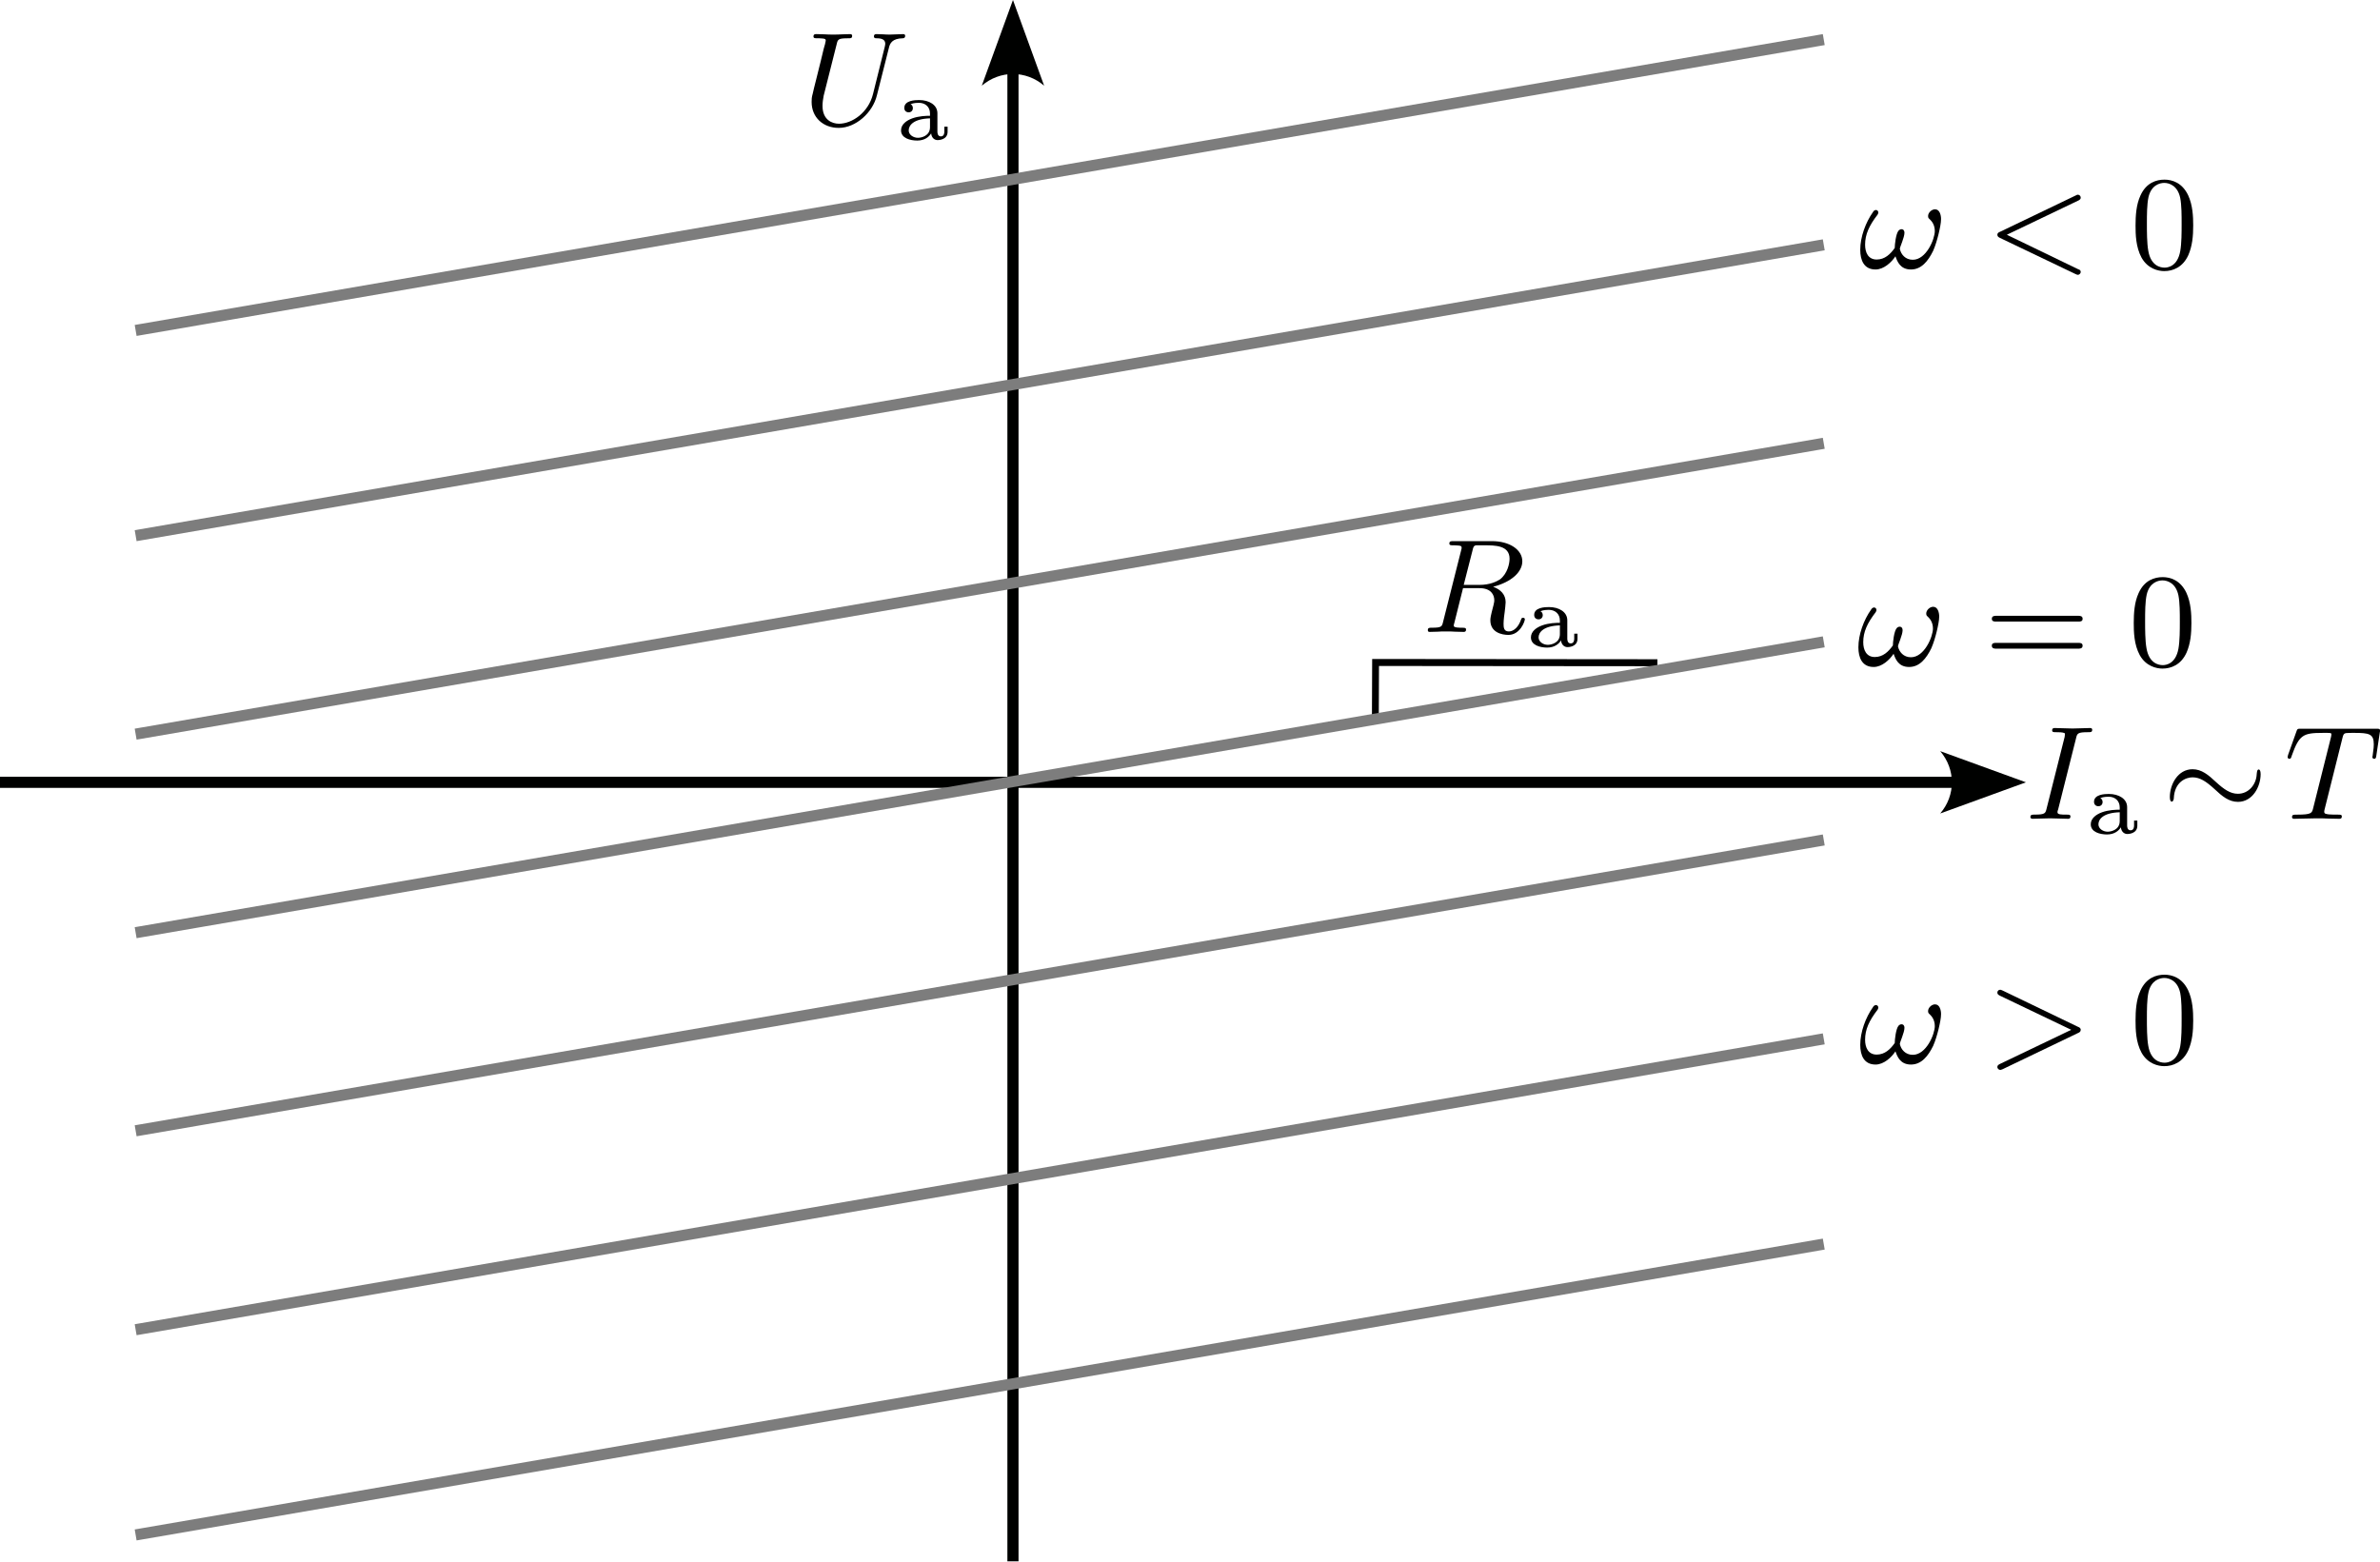
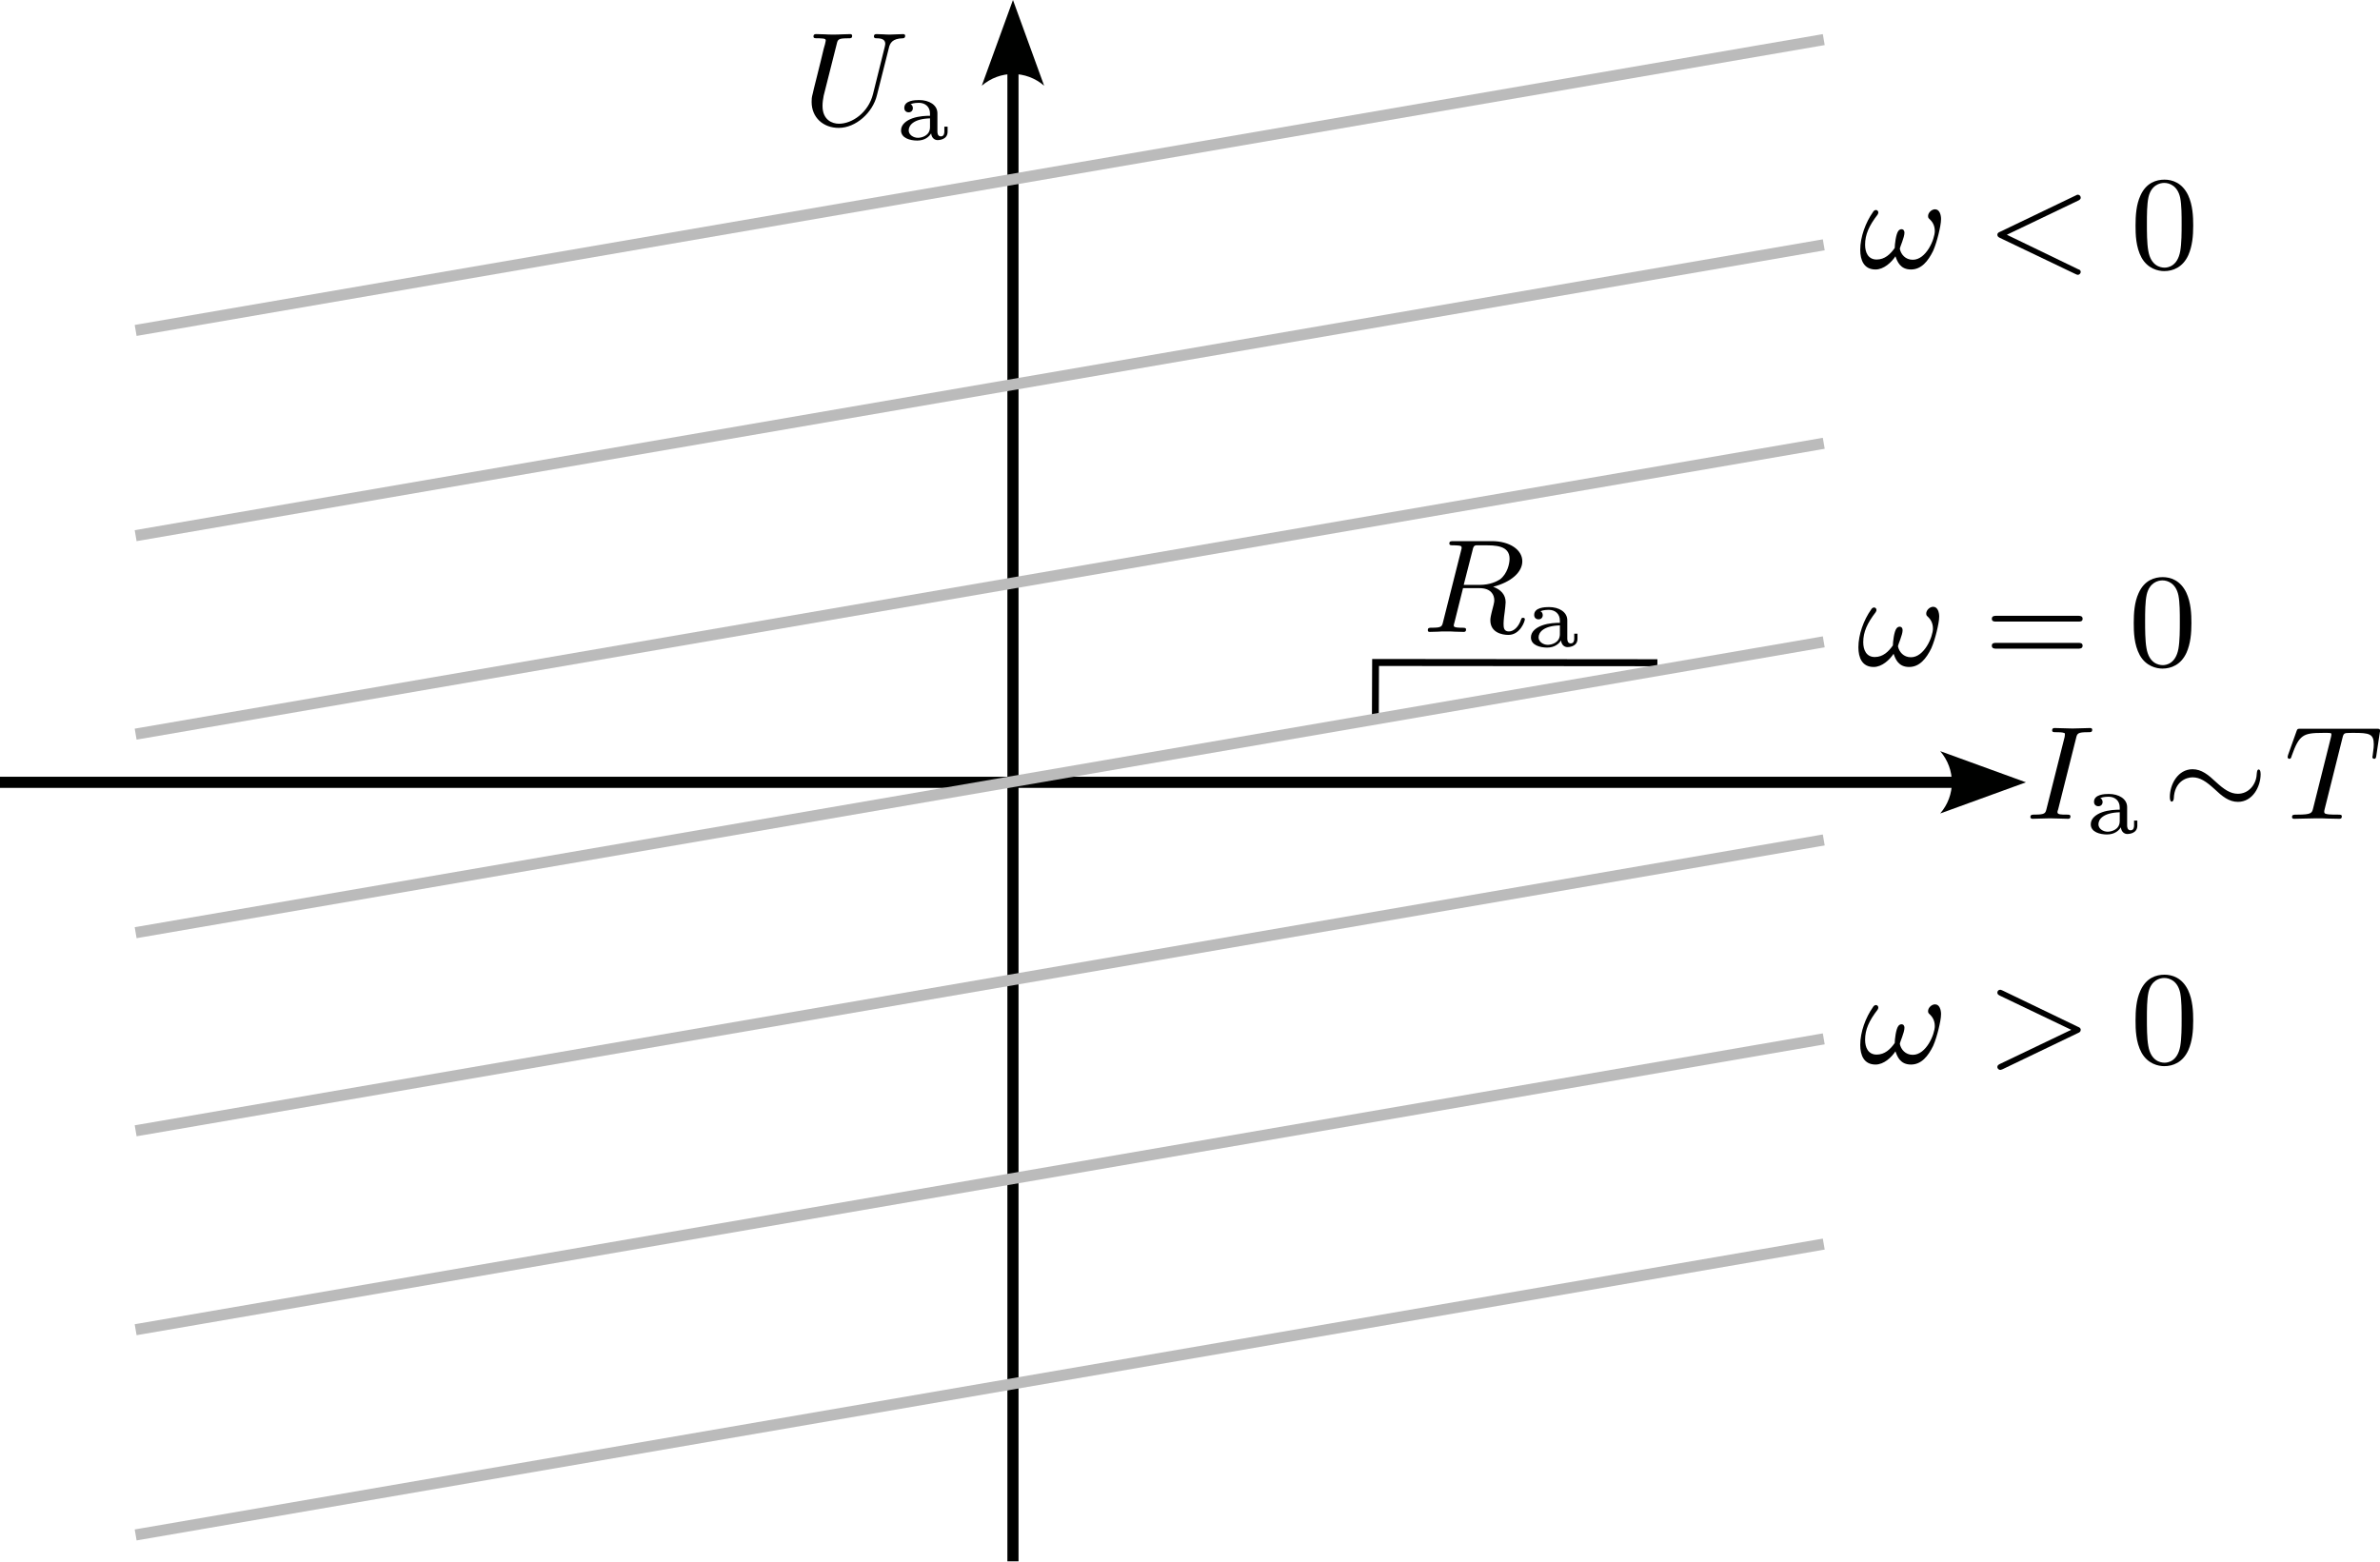
<svg xmlns="http://www.w3.org/2000/svg" width="56.651mm" height="37.17mm" viewBox="0 0 56.651 37.17" version="1.1" id="svg1" xml:space="preserve">
  <defs id="defs1">
    <marker style="overflow:visible" id="ConcaveTriangle" refX="0" refY="0" orient="auto-start-reverse" markerWidth="1" markerHeight="1" viewBox="0 0 1 1" preserveAspectRatio="xMidYMid">
      <path transform="scale(0.7)" d="M -2,-4 9,0 -2,4 c 2,-2.33 2,-5.66 0,-8 z" style="fill:context-stroke;fill-rule:evenodd;stroke:none" id="path7" />
    </marker>
    <marker style="overflow:visible" id="ConcaveTriangle-4" refX="0" refY="0" orient="auto-start-reverse" markerWidth="1" markerHeight="1" viewBox="0 0 1 1" preserveAspectRatio="xMidYMid">
      <path transform="scale(0.7)" d="M -2,-4 9,0 -2,4 c 2,-2.33 2,-5.66 0,-8 z" style="fill:context-stroke;fill-rule:evenodd;stroke:none" id="path7-4" />
    </marker>
  </defs>
  <g id="layer1" transform="translate(-23.67259,-23.73488)">
    <path style="fill:none;fill-rule:evenodd;stroke:#000000;stroke-width:0.14;stroke-linecap:square;stroke-miterlimit:3.9;stroke-dasharray:none;stroke-opacity:1" d="m 57.351,40.692 c 0,0 0.004,-0.985 0.004,-0.985 0,0 5.687,0.005 5.687,0.005" id="path35" transform="matrix(1.165216,0,0,1.187497,-10.41552,-7.645714)" />
    <path style="fill:#000000;fill-rule:evenodd;stroke:#000100;stroke-width:0.265;stroke-linecap:square;stroke-miterlimit:3.9;stroke-dasharray:none;marker-end:url(#ConcaveTriangle)" d="M 23.805,42.359 H 70.226" id="path1" />
    <path style="fill:#000000;fill-rule:evenodd;stroke:#000100;stroke-width:0.265;stroke-linecap:square;stroke-miterlimit:3.9;stroke-dasharray:none;marker-end:url(#ConcaveTriangle-4)" d="M 47.784,60.772 V 25.404" id="path1-3" />
    <g transform="translate(42.99167,24.54702)" id="g1">
      <g fill="#000000" fill-opacity="1" id="g3" transform="matrix(0.352778,0,0,0.352778,-0.923572,-0.703439)">
        <g id="use2" transform="translate(1.993,8.119)">
          <path d="m 5.828,-5.156 c 0.078,-0.375 0.25,-0.672 0.953,-0.688 0.047,0 0.156,-0.016 0.156,-0.172 0,-0.062 -0.047,-0.109 -0.125,-0.109 -0.188,0 -0.703,0.031 -0.891,0.031 -0.234,0 -0.25,0 -0.453,-0.016 C 5.312,-6.109 5.125,-6.125 5,-6.125 c -0.047,0 -0.172,0 -0.172,0.156 0,0.125 0.109,0.125 0.172,0.125 0.344,0 0.594,0.078 0.594,0.375 0,0.047 -0.031,0.172 -0.031,0.188 l -0.797,3.203 c -0.312,1.25 -1.406,2 -2.297,2 -0.453,0 -1.109,-0.25 -1.109,-1.203 0,-0.219 0.031,-0.453 0.078,-0.688 l 0.875,-3.469 c 0.078,-0.344 0.109,-0.406 0.812,-0.406 0.141,0 0.234,0 0.234,-0.172 0,-0.078 -0.062,-0.109 -0.125,-0.109 L 2.656,-6.109 C 2.391,-6.094 2.375,-6.094 2.094,-6.094 c -0.297,0 -0.312,0 -0.578,-0.016 -0.172,0 -0.406,-0.016 -0.578,-0.016 -0.062,0 -0.188,0 -0.188,0.156 0,0.125 0.094,0.125 0.266,0.125 0.047,0 0.203,0 0.344,0.016 0.172,0.016 0.219,0.047 0.219,0.141 0,0.047 -0.078,0.375 -0.141,0.562 L 1.25,-4.344 C 1.172,-3.984 0.734,-2.312 0.703,-2.125 0.625,-1.844 0.625,-1.734 0.625,-1.547 c 0,1.047 0.781,1.75 1.828,1.75 C 3.609,0.203 4.75,-0.828 5.031,-2 Z m 0,0" id="path4" />
        </g>
      </g>
      <g fill="#000000" fill-opacity="1" id="g4" transform="matrix(0.352778,0,0,0.352778,-0.923572,-0.703439)">
        <g id="use3" transform="translate(8.261,9.115)">
          <path d="m 2.844,-1.781 c 0,-0.562 -0.562,-0.891 -1.234,-0.891 -0.297,0 -1,0.031 -1,0.531 0,0.172 0.109,0.297 0.297,0.297 0.172,0 0.281,-0.125 0.281,-0.281 0,-0.109 -0.047,-0.219 -0.156,-0.266 0.203,-0.094 0.5,-0.094 0.562,-0.094 0.422,0 0.75,0.266 0.75,0.719 v 0.156 c -0.266,0 -0.75,0.016 -1.188,0.172 -0.391,0.141 -0.766,0.406 -0.766,0.812 0,0.531 0.625,0.688 1.094,0.688 0.5,0 0.797,-0.25 0.938,-0.484 0.031,0.312 0.234,0.453 0.438,0.453 0.031,0 0.672,0 0.672,-0.562 V -0.875 H 3.312 v 0.328 c 0,0.062 0,0.328 -0.234,0.328 -0.234,0 -0.234,-0.266 -0.234,-0.328 z m -0.5,0.938 c 0,0.609 -0.609,0.719 -0.812,0.719 -0.312,0 -0.625,-0.203 -0.625,-0.5 0,-0.344 0.328,-0.781 1.438,-0.812 z m 0,0" id="path5" />
        </g>
      </g>
    </g>
-     <path style="fill:#7d7d7d;fill-rule:evenodd;stroke:#7d7d7d;stroke-width:0.265;stroke-linecap:square;stroke-miterlimit:3.9;stroke-dasharray:none;stroke-opacity:1;fill-opacity:1" d="m 27.032,45.804 c 0,0 39.921,-6.879 39.921,-6.879" id="path2" transform="translate(0,0.1125)" />
-     <path style="fill:#7d7d7d;fill-rule:evenodd;stroke:#7d7d7d;stroke-width:0.265;stroke-linecap:square;stroke-miterlimit:3.9;stroke-dasharray:none;stroke-opacity:1;fill-opacity:1" d="m 27.032,45.804 c 0,0 39.921,-6.879 39.921,-6.879" id="path2-6" transform="translate(0,9.564187)" />
-     <path style="fill:#7d7d7d;fill-rule:evenodd;stroke:#7d7d7d;stroke-width:0.265;stroke-linecap:square;stroke-miterlimit:3.9;stroke-dasharray:none;stroke-opacity:1;fill-opacity:1" d="m 27.032,45.804 c 0,0 39.921,-6.879 39.921,-6.879" id="path2-6-5" transform="translate(0,4.828807)" />
-     <path style="fill:#7d7d7d;fill-rule:evenodd;stroke:#7d7d7d;stroke-width:0.265;stroke-linecap:square;stroke-miterlimit:3.9;stroke-dasharray:none;stroke-opacity:1;fill-opacity:1" d="m 27.032,45.804 c 0,0 39.921,-6.879 39.921,-6.879" id="path2-6-5-9" transform="translate(0,14.4499)" />
-     <path style="fill:#7d7d7d;fill-rule:evenodd;stroke:#7d7d7d;stroke-width:0.265;stroke-linecap:square;stroke-miterlimit:3.9;stroke-dasharray:none;stroke-opacity:1;fill-opacity:1" d="m 27.032,45.804 c 0,0 39.921,-6.879 39.921,-6.879" id="path2-0" transform="translate(0,-4.614187)" />
-     <path style="fill:#7d7d7d;fill-rule:evenodd;stroke:#7d7d7d;stroke-width:0.265;stroke-linecap:square;stroke-miterlimit:3.9;stroke-dasharray:none;stroke-opacity:1;fill-opacity:1" d="m 27.032,45.804 c 0,0 39.921,-6.879 39.921,-6.879" id="path2-0-6" transform="translate(0,-9.339187)" />
-     <path style="fill:#7d7d7d;fill-rule:evenodd;stroke:#7d7d7d;stroke-width:0.265;stroke-linecap:square;stroke-miterlimit:3.9;stroke-dasharray:none;stroke-opacity:1;fill-opacity:1" d="m 27.032,45.804 c 0,0 39.921,-6.879 39.921,-6.879" id="path2-0-6-3" transform="translate(0,-14.2249)" />
+     <path style="fill:#bbbbbb;fill-rule:evenodd;stroke:#bbbbbb;stroke-width:0.265;stroke-linecap:square;stroke-miterlimit:3.9;stroke-dasharray:none;stroke-opacity:1;fill-opacity:1" d="m 27.032,45.804 c 0,0 39.921,-6.879 39.921,-6.879" id="path2" transform="translate(0,0.1125)" />
+     <path style="fill:#bbbbbb;fill-rule:evenodd;stroke:#bbbbbb;stroke-width:0.265;stroke-linecap:square;stroke-miterlimit:3.9;stroke-dasharray:none;stroke-opacity:1;fill-opacity:1" d="m 27.032,45.804 c 0,0 39.921,-6.879 39.921,-6.879" id="path2-6" transform="translate(0,9.564187)" />
+     <path style="fill:#bbbbbb;fill-rule:evenodd;stroke:#bbbbbb;stroke-width:0.265;stroke-linecap:square;stroke-miterlimit:3.9;stroke-dasharray:none;stroke-opacity:1;fill-opacity:1" d="m 27.032,45.804 c 0,0 39.921,-6.879 39.921,-6.879" id="path2-6-5" transform="translate(0,4.828807)" />
+     <path style="fill:#bbbbbb;fill-rule:evenodd;stroke:#bbbbbb;stroke-width:0.265;stroke-linecap:square;stroke-miterlimit:3.9;stroke-dasharray:none;stroke-opacity:1;fill-opacity:1" d="m 27.032,45.804 c 0,0 39.921,-6.879 39.921,-6.879" id="path2-6-5-9" transform="translate(0,14.4499)" />
+     <path style="fill:#bbbbbb;fill-rule:evenodd;stroke:#bbbbbb;stroke-width:0.265;stroke-linecap:square;stroke-miterlimit:3.9;stroke-dasharray:none;stroke-opacity:1;fill-opacity:1" d="m 27.032,45.804 c 0,0 39.921,-6.879 39.921,-6.879" id="path2-0" transform="translate(0,-4.614187)" />
+     <path style="fill:#bbbbbb;fill-rule:evenodd;stroke:#bbbbbb;stroke-width:0.265;stroke-linecap:square;stroke-miterlimit:3.9;stroke-dasharray:none;stroke-opacity:1;fill-opacity:1" d="m 27.032,45.804 c 0,0 39.921,-6.879 39.921,-6.879" id="path2-0-6" transform="translate(0,-9.339187)" />
+     <path style="fill:#bbbbbb;fill-rule:evenodd;stroke:#bbbbbb;stroke-width:0.265;stroke-linecap:square;stroke-miterlimit:3.9;stroke-dasharray:none;stroke-opacity:1;fill-opacity:1" d="m 27.032,45.804 c 0,0 39.921,-6.879 39.921,-6.879" id="path2-0-6-3" transform="translate(0,-14.2249)" />
    <g transform="translate(72.00162,41.06655)" id="g2">
      <g fill="#000000" fill-opacity="1" id="g5" transform="matrix(0.352778,0,0,0.352778,-0.824353,-0.703439)">
        <g id="use4" transform="translate(1.993,8.119)">
          <path d="M 3.422,-5.422 C 3.5,-5.766 3.531,-5.844 4.25,-5.844 c 0.172,0 0.266,0 0.266,-0.172 0,-0.094 -0.094,-0.109 -0.141,-0.109 -0.188,0 -0.391,0.016 -0.578,0.016 -0.203,0 -0.547,0.016 -0.609,0.016 -0.203,0 -0.406,-0.016 -0.609,-0.016 -0.188,0 -0.406,-0.016 -0.594,-0.016 -0.047,0 -0.172,0 -0.172,0.156 0,0.125 0.094,0.125 0.266,0.125 0.203,0 0.406,0 0.578,0.062 0.016,0.047 0.016,0.078 0.016,0.094 0,0.031 -0.016,0.125 -0.016,0.156 L 1.438,-0.688 c -0.078,0.312 -0.094,0.406 -0.797,0.406 -0.188,0 -0.297,0 -0.297,0.172 C 0.344,-0.078 0.375,0 0.484,0 c 0.172,0 0.375,-0.016 0.562,-0.016 0.203,0 0.422,-0.016 0.625,-0.016 0.203,0 0.406,0.016 0.609,0.016 C 2.469,-0.016 2.688,0 2.875,0 c 0.062,0 0.172,0 0.172,-0.156 0,-0.125 -0.094,-0.125 -0.266,-0.125 -0.344,0 -0.609,0 -0.609,-0.156 0,-0.062 0,-0.078 0.047,-0.203 z m 0,0" id="path8" />
        </g>
      </g>
      <g fill="#000000" fill-opacity="1" id="g6" transform="matrix(0.352778,0,0,0.352778,-0.824353,-0.703439)">
        <g id="use5" transform="translate(6.021,9.115)">
          <path d="m 2.844,-1.781 c 0,-0.562 -0.562,-0.891 -1.234,-0.891 -0.297,0 -1,0.031 -1,0.531 0,0.172 0.109,0.297 0.297,0.297 0.172,0 0.281,-0.125 0.281,-0.281 0,-0.109 -0.047,-0.219 -0.156,-0.266 0.203,-0.094 0.5,-0.094 0.562,-0.094 0.422,0 0.75,0.266 0.75,0.719 v 0.156 c -0.266,0 -0.75,0.016 -1.188,0.172 -0.391,0.141 -0.766,0.406 -0.766,0.812 0,0.531 0.625,0.688 1.094,0.688 0.5,0 0.797,-0.25 0.938,-0.484 0.031,0.312 0.234,0.453 0.438,0.453 0.031,0 0.672,0 0.672,-0.562 V -0.875 H 3.312 v 0.328 c 0,0.062 0,0.328 -0.234,0.328 -0.234,0 -0.234,-0.266 -0.234,-0.328 z m -0.5,0.938 c 0,0.609 -0.609,0.719 -0.812,0.719 -0.312,0 -0.625,-0.203 -0.625,-0.5 0,-0.344 0.328,-0.781 1.438,-0.812 z m 0,0" id="path9" />
        </g>
      </g>
      <g fill="#000000" fill-opacity="1" id="g7" transform="matrix(0.352778,0,0,0.352778,-1.35352,-0.703439)">
        <g id="use6" transform="translate(12.732,8.119)">
          <path d="m 6.641,-3.016 c 0,-0.25 -0.078,-0.312 -0.125,-0.312 -0.125,0 -0.125,0.203 -0.141,0.328 -0.031,0.672 -0.531,1.312 -1.266,1.312 -0.516,0 -0.938,-0.297 -1.469,-0.781 -0.531,-0.5 -0.984,-0.875 -1.594,-0.875 -0.984,0 -1.531,1.016 -1.531,1.875 0,0.234 0.062,0.312 0.125,0.312 0.109,0 0.141,-0.172 0.141,-0.219 0.047,-1.125 0.828,-1.422 1.266,-1.422 0.516,0 0.938,0.297 1.469,0.781 0.531,0.5 0.984,0.875 1.594,0.875 0.984,0 1.531,-1.016 1.531,-1.875 z m 0,0" id="path10" />
        </g>
      </g>
      <g fill="#000000" fill-opacity="1" id="g8" transform="matrix(0.352778,0,0,0.352778,-1.882686,-0.703439)">
        <g id="use7" transform="translate(22.459,8.119)">
          <path d="m 3.938,-5.469 c 0.047,-0.188 0.078,-0.281 0.219,-0.312 0.078,-0.016 0.359,-0.016 0.547,-0.016 1.031,0 1.344,0.062 1.344,0.766 0,0.109 0,0.25 -0.078,0.781 l -0.016,0.078 c 0,0.062 0.031,0.125 0.125,0.125 0.109,0 0.125,-0.094 0.141,-0.219 l 0.234,-1.562 c 0.016,-0.031 0.016,-0.094 0.016,-0.125 0,-0.125 -0.078,-0.125 -0.25,-0.125 H 1.109 c -0.219,0 -0.219,0.016 -0.281,0.188 l -0.562,1.578 c -0.031,0.109 -0.031,0.141 -0.031,0.141 0,0.047 0.031,0.125 0.109,0.125 0.109,0 0.125,-0.062 0.172,-0.219 0.5,-1.406 0.781,-1.531 2.078,-1.531 H 2.938 c 0.25,0 0.25,0.031 0.25,0.109 0,0.047 -0.016,0.109 -0.031,0.188 l -1.203,4.797 c -0.078,0.312 -0.109,0.422 -1.062,0.422 -0.281,0 -0.359,0 -0.359,0.172 C 0.531,0 0.641,0 0.688,0 c 0.234,0 0.484,-0.016 0.734,-0.016 0.25,0 0.5,-0.016 0.75,-0.016 0.406,0 0.422,0 0.75,0.016 C 3.047,-0.016 3.625,0 3.703,0 c 0.078,0 0.188,0 0.188,-0.156 0,-0.125 -0.078,-0.125 -0.297,-0.125 -0.234,0 -0.344,0 -0.578,-0.016 -0.203,-0.031 -0.312,-0.031 -0.312,-0.188 0,-0.047 0.016,-0.109 0.031,-0.172 z m 0,0" id="path11" />
        </g>
      </g>
    </g>
    <g transform="translate(67.90752,37.47438)" id="g16">
      <g fill="#000000" fill-opacity="1" id="g10" transform="matrix(0.352778,0,0,0.352778,-0.747183,-0.635441)">
        <g id="g9" transform="translate(1.993,7.77)">
          <path d="m 5.578,-3.312 c 0,-0.266 -0.094,-0.656 -0.406,-0.656 -0.234,0 -0.469,0.234 -0.469,0.453 0,0.141 0.047,0.156 0.125,0.234 C 4.938,-3.172 5.156,-2.938 5.156,-2.5 c 0,0.547 -0.578,1.938 -1.484,1.938 -0.5,0 -0.797,-0.359 -0.875,-0.734 0,-0.125 0.312,-0.766 0.312,-1.094 0,-0.125 -0.062,-0.234 -0.203,-0.234 -0.078,0 -0.156,0.047 -0.203,0.109 -0.172,0.203 -0.25,0.938 -0.25,1.156 -0.297,0.422 -0.672,0.781 -1.219,0.781 -0.578,0 -0.781,-0.484 -0.781,-1 0,-0.688 0.266,-1.281 0.844,-2.031 C 1.344,-3.688 1.344,-3.719 1.344,-3.766 c 0,-0.078 -0.078,-0.156 -0.156,-0.156 -0.094,0 -0.172,0.078 -0.203,0.141 -0.5,0.703 -0.859,1.688 -0.859,2.547 0,0.703 0.25,1.328 1.031,1.328 0.562,0 1.078,-0.484 1.344,-0.891 0.125,0.359 0.328,0.891 1.047,0.891 0.703,0 1.156,-0.562 1.5,-1.266 C 5.203,-1.531 5.312,-1.906 5.406,-2.281 5.5,-2.672 5.578,-3.047 5.578,-3.312 Z m 0,0" id="path6" />
        </g>
      </g>
      <g fill="#000000" fill-opacity="1" id="g13" transform="matrix(0.352778,0,0,0.352778,-0.747183,-0.635441)">
        <g id="g12" transform="translate(10.607,7.77)">
          <path d="m 6.344,-2.969 c 0.125,0 0.297,0 0.297,-0.188 0,-0.203 -0.188,-0.203 -0.328,-0.203 H 0.844 c -0.141,0 -0.328,0 -0.328,0.203 0,0.188 0.172,0.188 0.297,0.188 z M 6.312,-1.141 c 0.141,0 0.328,0 0.328,-0.203 0,-0.188 -0.172,-0.188 -0.297,-0.188 H 0.812 c -0.125,0 -0.297,0 -0.297,0.188 0,0.203 0.188,0.203 0.328,0.203 z m 0,0" id="path12" />
        </g>
      </g>
      <g fill="#000000" fill-opacity="1" id="g15" transform="matrix(0.352778,0,0,0.352778,-0.747183,-0.635441)">
        <g id="g14" transform="translate(20.33913,7.77)">
          <path d="M 4.25,-2.875 C 4.25,-3.469 4.219,-4.25 3.906,-4.922 3.5,-5.766 2.828,-5.969 2.312,-5.969 c -0.547,0 -1.234,0.203 -1.625,1.078 -0.281,0.609 -0.328,1.344 -0.328,2.016 0,0.594 0.016,1.453 0.406,2.172 0.422,0.75 1.125,0.906 1.531,0.906 0.578,0 1.25,-0.25 1.625,-1.078 C 4.188,-1.484 4.25,-2.156 4.25,-2.875 Z m -1.938,2.844 c -0.281,0 -0.922,-0.125 -1.094,-1.141 C 1.125,-1.688 1.125,-2.469 1.125,-2.984 c 0,-0.609 0,-1.312 0.109,-1.812 0.188,-0.797 0.75,-0.953 1.062,-0.953 0.344,0 0.906,0.188 1.078,1.016 0.094,0.484 0.094,1.188 0.094,1.75 0,0.562 0,1.312 -0.094,1.844 -0.188,1.031 -0.844,1.109 -1.062,1.109 z m 0,0" id="path13" />
        </g>
      </g>
    </g>
    <g transform="translate(67.95162,46.93914)" id="g23">
      <g fill="#000000" fill-opacity="1" id="g18" transform="matrix(0.352778,0,0,0.352778,-0.747183,-0.635441)">
        <g id="g17" transform="translate(1.993,7.77)">
          <path d="m 5.578,-3.312 c 0,-0.266 -0.094,-0.656 -0.406,-0.656 -0.234,0 -0.469,0.234 -0.469,0.453 0,0.141 0.047,0.156 0.125,0.234 C 4.938,-3.172 5.156,-2.938 5.156,-2.5 c 0,0.547 -0.578,1.938 -1.484,1.938 -0.5,0 -0.797,-0.359 -0.875,-0.734 0,-0.125 0.312,-0.766 0.312,-1.094 0,-0.125 -0.062,-0.234 -0.203,-0.234 -0.078,0 -0.156,0.047 -0.203,0.109 -0.172,0.203 -0.25,0.938 -0.25,1.156 -0.297,0.422 -0.672,0.781 -1.219,0.781 -0.578,0 -0.781,-0.484 -0.781,-1 0,-0.688 0.266,-1.281 0.844,-2.031 C 1.344,-3.688 1.344,-3.719 1.344,-3.766 c 0,-0.078 -0.078,-0.156 -0.156,-0.156 -0.094,0 -0.172,0.078 -0.203,0.141 -0.5,0.703 -0.859,1.688 -0.859,2.547 0,0.703 0.25,1.328 1.031,1.328 0.562,0 1.078,-0.484 1.344,-0.891 0.125,0.359 0.328,0.891 1.047,0.891 0.703,0 1.156,-0.562 1.5,-1.266 C 5.203,-1.531 5.312,-1.906 5.406,-2.281 5.5,-2.672 5.578,-3.047 5.578,-3.312 Z m 0,0" id="path16" />
        </g>
      </g>
      <g fill="#000000" fill-opacity="1" id="g20" transform="matrix(0.352778,0,0,0.352778,-0.747183,-0.635441)">
        <g id="g19" transform="translate(10.60433,7.77)">
          <path d="M 6.203,-2.031 C 6.312,-2.078 6.391,-2.125 6.391,-2.25 c 0,-0.125 -0.109,-0.172 -0.188,-0.203 l -5.062,-2.438 c -0.125,-0.062 -0.156,-0.062 -0.188,-0.062 -0.109,0 -0.188,0.094 -0.188,0.188 0,0.109 0.062,0.156 0.188,0.219 L 5.75,-2.25 0.953,0.047 c -0.125,0.062 -0.188,0.109 -0.188,0.219 0,0.062 0.062,0.188 0.203,0.188 0.016,0 0.047,0 0.156,-0.047 z m 0,0" id="path18" />
        </g>
      </g>
      <g fill="#000000" fill-opacity="1" id="g22" transform="matrix(0.352778,0,0,0.352778,-0.747183,-0.635441)">
        <g id="g21" transform="translate(20.335,7.77)">
          <path d="M 4.25,-2.875 C 4.25,-3.469 4.219,-4.25 3.906,-4.922 3.5,-5.766 2.828,-5.969 2.312,-5.969 c -0.547,0 -1.234,0.203 -1.625,1.078 -0.281,0.609 -0.328,1.344 -0.328,2.016 0,0.594 0.016,1.453 0.406,2.172 0.422,0.75 1.125,0.906 1.531,0.906 0.578,0 1.25,-0.25 1.625,-1.078 C 4.188,-1.484 4.25,-2.156 4.25,-2.875 Z m -1.938,2.844 c -0.281,0 -0.922,-0.125 -1.094,-1.141 C 1.125,-1.688 1.125,-2.469 1.125,-2.984 c 0,-0.609 0,-1.312 0.109,-1.812 0.188,-0.797 0.75,-0.953 1.062,-0.953 0.344,0 0.906,0.188 1.078,1.016 0.094,0.484 0.094,1.188 0.094,1.75 0,0.562 0,1.312 -0.094,1.844 -0.188,1.031 -0.844,1.109 -1.062,1.109 z m 0,0" id="path20" />
        </g>
      </g>
    </g>
    <g transform="translate(67.95162,28.01157)" id="g30">
      <g fill="#000000" fill-opacity="1" id="g25" transform="matrix(0.352778,0,0,0.352778,-0.747183,-0.635441)">
        <g id="g24" transform="translate(1.993,7.77)">
          <path d="m 5.578,-3.312 c 0,-0.266 -0.094,-0.656 -0.406,-0.656 -0.234,0 -0.469,0.234 -0.469,0.453 0,0.141 0.047,0.156 0.125,0.234 C 4.938,-3.172 5.156,-2.938 5.156,-2.5 c 0,0.547 -0.578,1.938 -1.484,1.938 -0.5,0 -0.797,-0.359 -0.875,-0.734 0,-0.125 0.312,-0.766 0.312,-1.094 0,-0.125 -0.062,-0.234 -0.203,-0.234 -0.078,0 -0.156,0.047 -0.203,0.109 -0.172,0.203 -0.25,0.938 -0.25,1.156 -0.297,0.422 -0.672,0.781 -1.219,0.781 -0.578,0 -0.781,-0.484 -0.781,-1 0,-0.688 0.266,-1.281 0.844,-2.031 C 1.344,-3.688 1.344,-3.719 1.344,-3.766 c 0,-0.078 -0.078,-0.156 -0.156,-0.156 -0.094,0 -0.172,0.078 -0.203,0.141 -0.5,0.703 -0.859,1.688 -0.859,2.547 0,0.703 0.25,1.328 1.031,1.328 0.562,0 1.078,-0.484 1.344,-0.891 0.125,0.359 0.328,0.891 1.047,0.891 0.703,0 1.156,-0.562 1.5,-1.266 C 5.203,-1.531 5.312,-1.906 5.406,-2.281 5.5,-2.672 5.578,-3.047 5.578,-3.312 Z m 0,0" id="path23" />
        </g>
      </g>
      <g fill="#000000" fill-opacity="1" id="g27" transform="matrix(0.352778,0,0,0.352778,-0.747183,-0.635441)">
        <g id="g26" transform="translate(10.60433,7.77)">
          <path d="m 6.203,-4.547 c 0.078,-0.031 0.188,-0.094 0.188,-0.203 0,-0.109 -0.078,-0.203 -0.203,-0.203 -0.016,0 -0.047,0 -0.156,0.062 l -5.078,2.438 C 0.875,-2.422 0.766,-2.375 0.766,-2.25 c 0,0.125 0.094,0.172 0.188,0.219 l 5.062,2.422 c 0.125,0.062 0.156,0.062 0.172,0.062 0.141,0 0.203,-0.125 0.203,-0.188 0,-0.109 -0.062,-0.156 -0.172,-0.188 L 1.406,-2.25 Z m 0,0" id="path25" />
        </g>
      </g>
      <g fill="#000000" fill-opacity="1" id="g29" transform="matrix(0.352778,0,0,0.352778,-0.747183,-0.635441)">
        <g id="g28" transform="translate(20.335,7.77)">
          <path d="M 4.25,-2.875 C 4.25,-3.469 4.219,-4.25 3.906,-4.922 3.5,-5.766 2.828,-5.969 2.312,-5.969 c -0.547,0 -1.234,0.203 -1.625,1.078 -0.281,0.609 -0.328,1.344 -0.328,2.016 0,0.594 0.016,1.453 0.406,2.172 0.422,0.75 1.125,0.906 1.531,0.906 0.578,0 1.25,-0.25 1.625,-1.078 C 4.188,-1.484 4.25,-2.156 4.25,-2.875 Z m -1.938,2.844 c -0.281,0 -0.922,-0.125 -1.094,-1.141 C 1.125,-1.688 1.125,-2.469 1.125,-2.984 c 0,-0.609 0,-1.312 0.109,-1.812 0.188,-0.797 0.75,-0.953 1.062,-0.953 0.344,0 0.906,0.188 1.078,1.016 0.094,0.484 0.094,1.188 0.094,1.75 0,0.562 0,1.312 -0.094,1.844 -0.188,1.031 -0.844,1.109 -1.062,1.109 z m 0,0" id="path27" />
        </g>
      </g>
    </g>
    <g transform="translate(57.65923,36.61746)" id="g35">
      <g fill="#000000" fill-opacity="1" id="g32" transform="matrix(0.352778,0,0,0.352778,-0.846402,-0.703439)">
        <g id="g31" transform="translate(1.993,8.119)">
          <path d="M 3.422,-5.5 C 3.469,-5.719 3.5,-5.812 3.656,-5.844 c 0.078,0 0.375,0 0.562,0 0.719,0 1.703,0 1.703,0.906 0,0.328 -0.141,1 -0.641,1.391 -0.219,0.141 -0.672,0.375 -1.391,0.375 h -1.062 z M 4.812,-3.047 c 1.219,-0.312 1.969,-0.984 1.969,-1.719 0,-0.781 -0.859,-1.359 -2.047,-1.359 h -2.594 c -0.172,0 -0.281,0 -0.281,0.156 0,0.125 0.094,0.125 0.281,0.125 0.031,0 0.188,0 0.328,0.016 0.156,0.016 0.219,0.031 0.219,0.141 0,0.031 0,0.078 -0.031,0.172 L 1.438,-0.688 c -0.078,0.328 -0.094,0.406 -0.766,0.406 -0.172,0 -0.266,0 -0.266,0.172 C 0.406,-0.016 0.469,0 0.531,0 0.688,0 0.953,-0.016 1.109,-0.016 1.297,-0.031 1.312,-0.031 1.656,-0.031 c 0.297,0 0.312,0 0.578,0.016 C 2.406,-0.016 2.641,0 2.812,0 2.875,0 2.984,0 2.984,-0.156 c 0,-0.125 -0.094,-0.125 -0.281,-0.125 -0.031,0 -0.188,0 -0.328,-0.016 -0.203,-0.031 -0.219,-0.062 -0.219,-0.141 0,-0.031 0,-0.047 0.047,-0.203 l 0.578,-2.312 h 1.109 c 0.797,0 1,0.469 1,0.812 0,0.062 0,0.125 -0.047,0.312 C 4.625,-1 4.625,-0.922 4.625,-0.781 c 0,0.812 0.766,0.984 1.219,0.984 0.781,0 1.109,-0.906 1.109,-1.062 0,-0.062 -0.062,-0.094 -0.125,-0.094 -0.094,0 -0.094,0.031 -0.141,0.141 -0.156,0.469 -0.484,0.781 -0.812,0.781 -0.344,0 -0.359,-0.266 -0.359,-0.531 0,-0.219 0.062,-0.734 0.078,-0.797 C 5.609,-1.5 5.656,-1.859 5.656,-2 c 0,-0.516 -0.328,-0.859 -0.844,-1.047 z m 0,0" id="path30" />
        </g>
      </g>
      <g fill="#000000" fill-opacity="1" id="g34" transform="matrix(0.352778,0,0,0.352778,-0.846402,-0.703439)">
        <g id="g33" transform="translate(8.965,9.115)">
          <path d="m 2.844,-1.781 c 0,-0.562 -0.562,-0.891 -1.234,-0.891 -0.297,0 -1,0.031 -1,0.531 0,0.172 0.109,0.297 0.297,0.297 0.172,0 0.281,-0.125 0.281,-0.281 0,-0.109 -0.047,-0.219 -0.156,-0.266 0.203,-0.094 0.5,-0.094 0.562,-0.094 0.422,0 0.75,0.266 0.75,0.719 v 0.156 c -0.266,0 -0.75,0.016 -1.188,0.172 -0.391,0.141 -0.766,0.406 -0.766,0.812 0,0.531 0.625,0.688 1.094,0.688 0.5,0 0.797,-0.25 0.938,-0.484 0.031,0.312 0.234,0.453 0.438,0.453 0.031,0 0.672,0 0.672,-0.562 V -0.875 H 3.312 v 0.328 c 0,0.062 0,0.328 -0.234,0.328 -0.234,0 -0.234,-0.266 -0.234,-0.328 z m -0.5,0.938 c 0,0.609 -0.609,0.719 -0.812,0.719 -0.312,0 -0.625,-0.203 -0.625,-0.5 0,-0.344 0.328,-0.781 1.438,-0.812 z m 0,0" id="path32" />
        </g>
      </g>
    </g>
  </g>
</svg>
